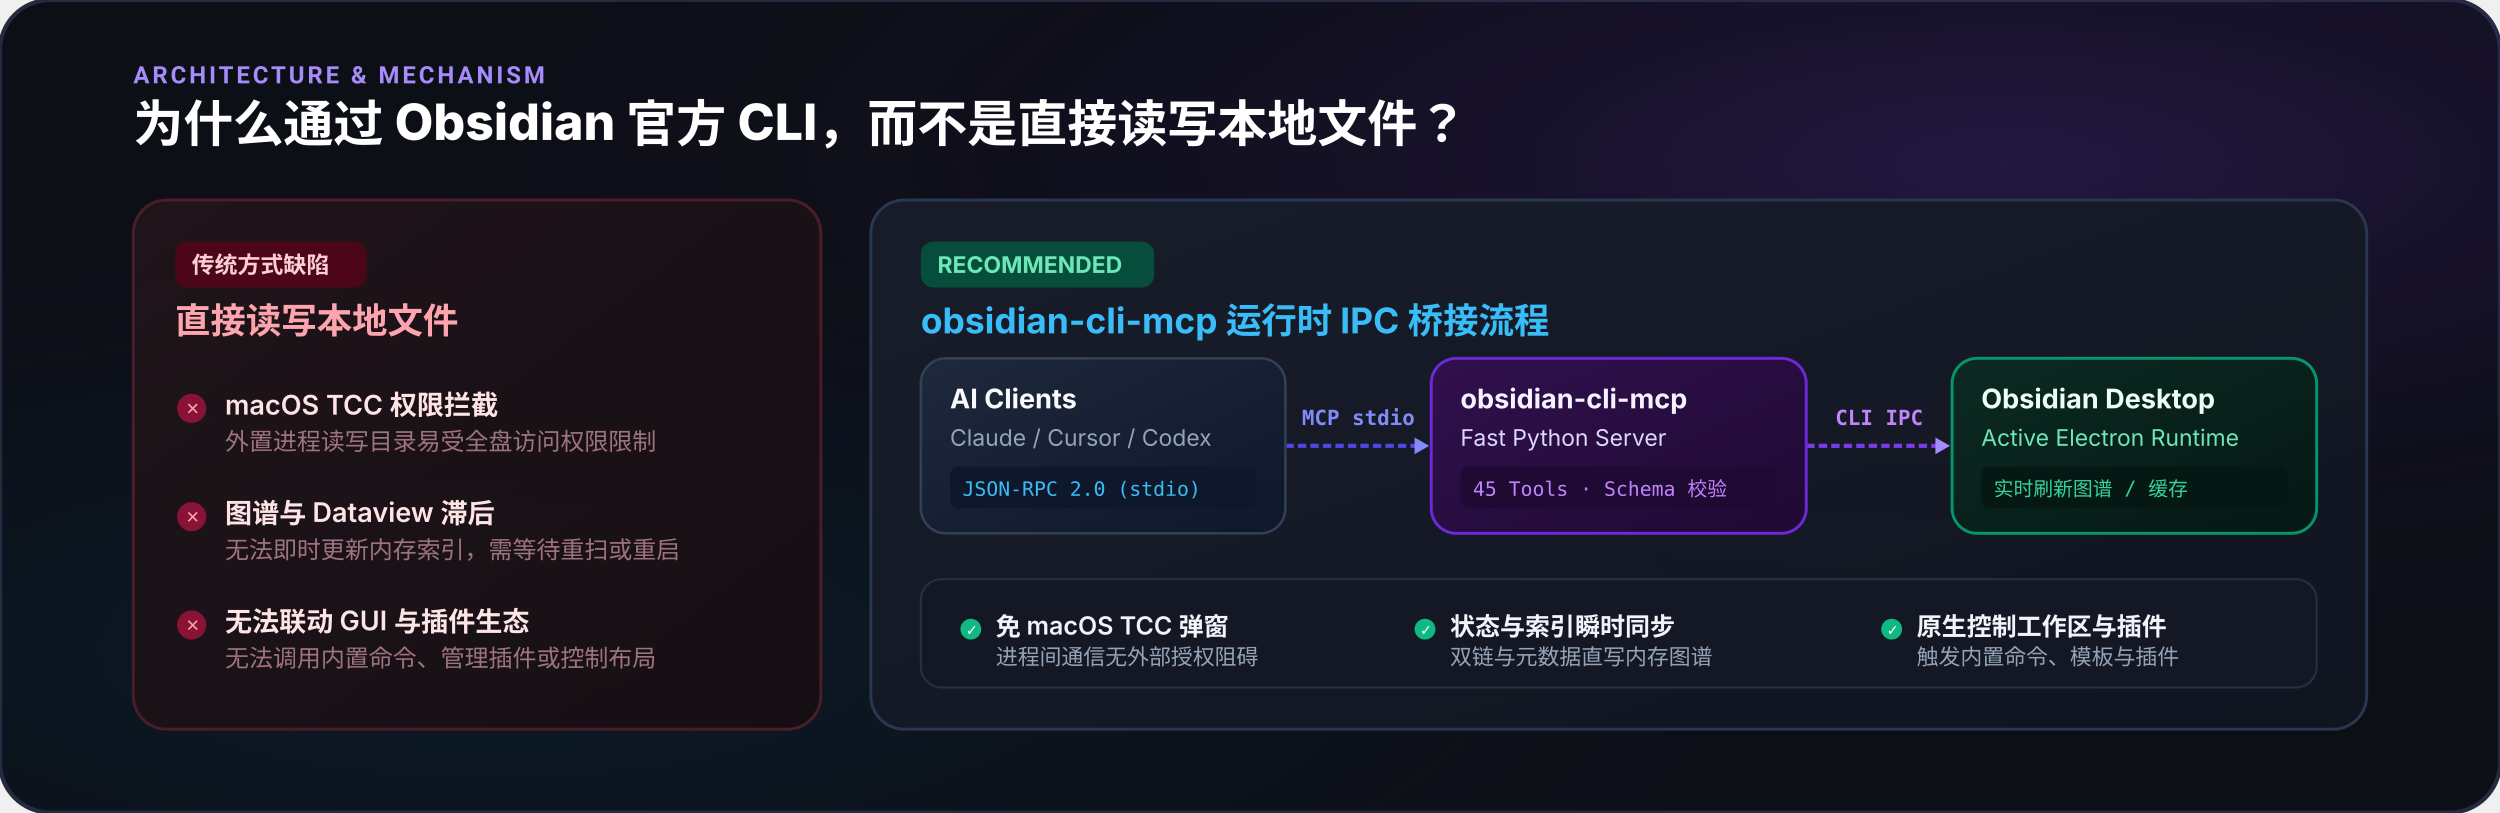
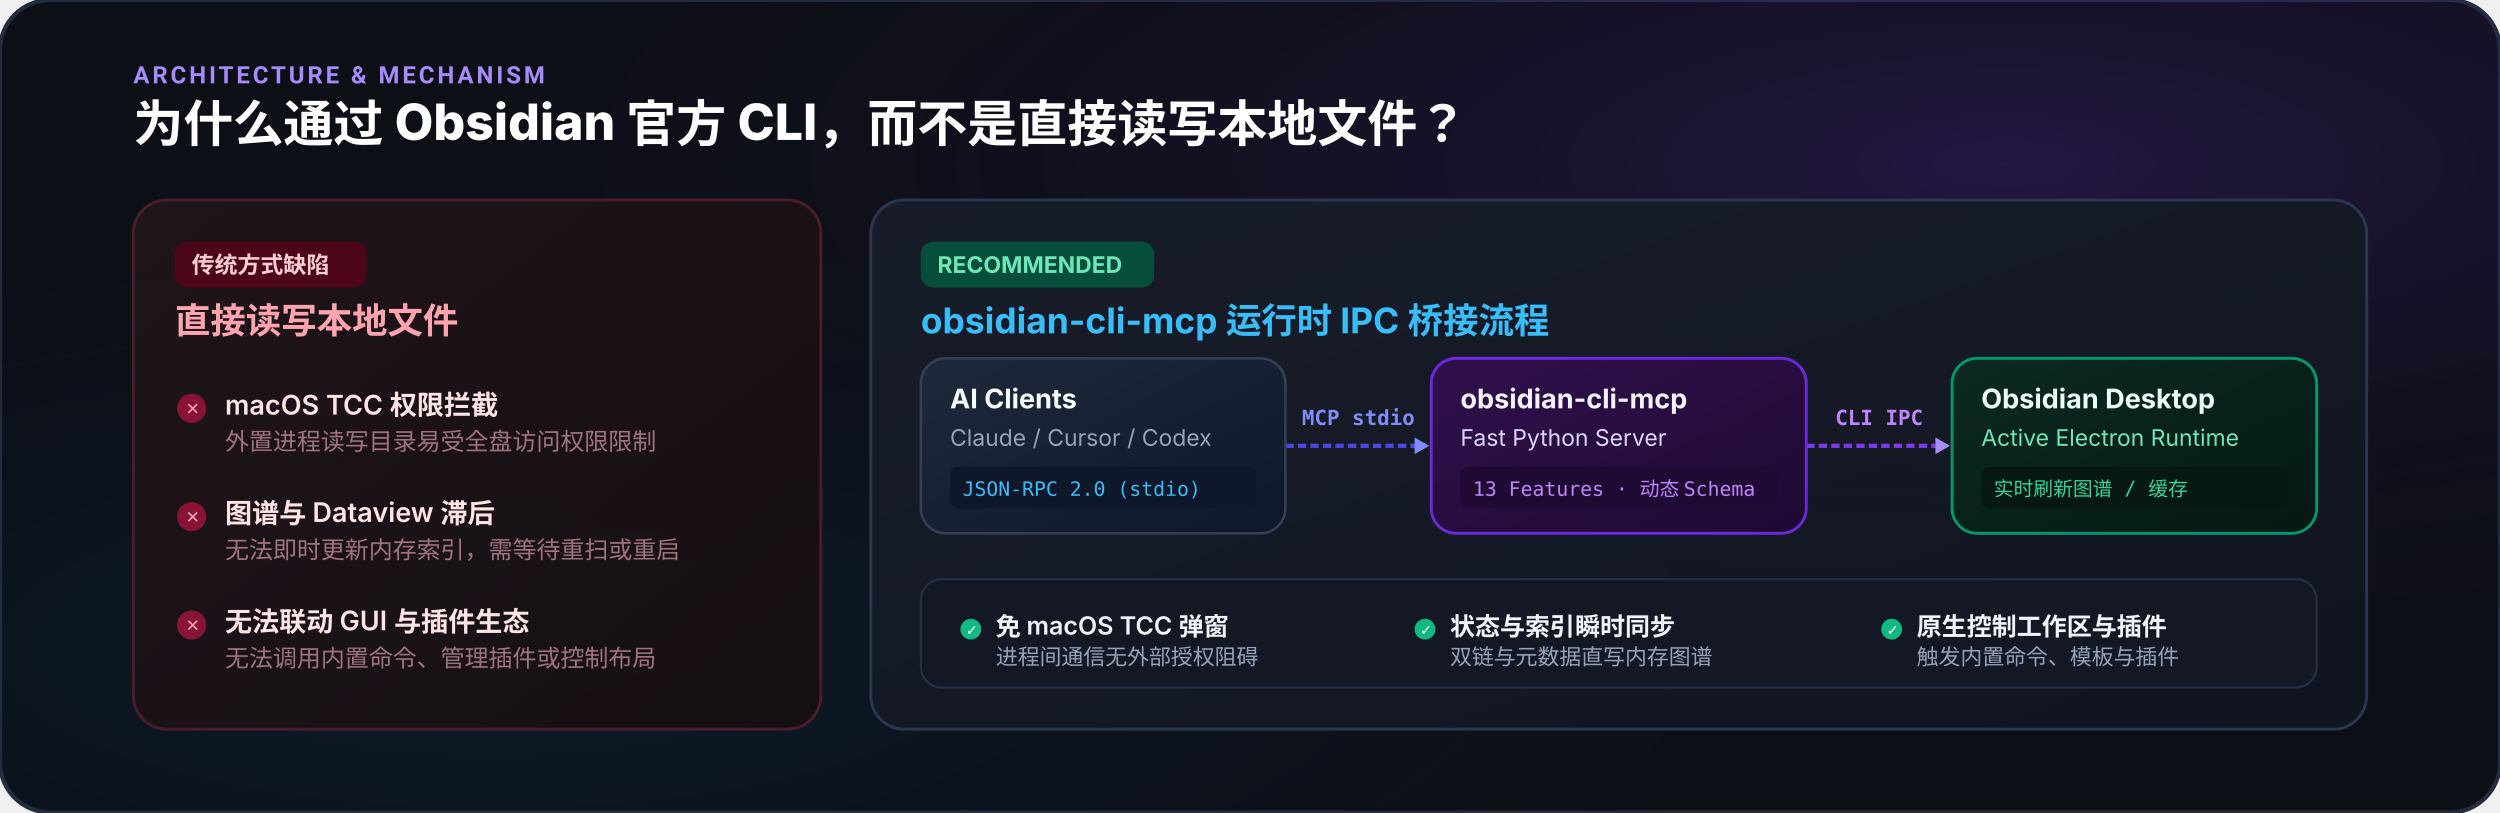
<svg xmlns="http://www.w3.org/2000/svg" width="1200" height="390" viewBox="0 0 1200 390" role="img" aria-labelledby="workflow-title workflow-desc">
  <defs>
    <radialGradient id="wf-glow-purple" cx="80%" cy="20%" r="65%">
      <stop offset="0%" stop-color="#7C3AED" stop-opacity="0.20" />
      <stop offset="60%" stop-color="#4C1D95" stop-opacity="0.04" />
      <stop offset="100%" stop-color="#0D0F17" stop-opacity="0" />
    </radialGradient>
    <radialGradient id="wf-glow-blue" cx="20%" cy="80%" r="55%">
      <stop offset="0%" stop-color="#0284C7" stop-opacity="0.12" />
      <stop offset="100%" stop-color="#0D0F17" stop-opacity="0" />
    </radialGradient>
    <linearGradient id="card-dark" x1="0%" y1="0%" x2="100%" y2="100%">
      <stop offset="0%" stop-color="#181D2B" stop-opacity="0.95" />
      <stop offset="100%" stop-color="#111520" stop-opacity="0.98" />
    </linearGradient>
    <linearGradient id="card-alert" x1="0%" y1="0%" x2="100%" y2="100%">
      <stop offset="0%" stop-color="#21151A" stop-opacity="0.9" />
      <stop offset="100%" stop-color="#150E12" stop-opacity="0.95" />
    </linearGradient>
    <linearGradient id="node-agent" x1="0%" y1="0%" x2="100%" y2="100%">
      <stop offset="0%" stop-color="#1E293B" />
      <stop offset="100%" stop-color="#0F172A" />
    </linearGradient>
    <linearGradient id="node-mcp" x1="0%" y1="0%" x2="100%" y2="100%">
      <stop offset="0%" stop-color="#31104D" />
      <stop offset="100%" stop-color="#1E0A33" />
    </linearGradient>
    <linearGradient id="node-obsidian" x1="0%" y1="0%" x2="100%" y2="100%">
      <stop offset="0%" stop-color="#0B2A22" />
      <stop offset="100%" stop-color="#061814" />
    </linearGradient>
  </defs>
  <rect width="1200" height="390" rx="24" fill="#0D0F17" stroke="#232B3E" stroke-width="2" />
  <rect width="1200" height="390" rx="24" fill="url(#wf-glow-purple)" />
  <rect width="1200" height="390" rx="24" fill="url(#wf-glow-blue)" />
  <g transform="translate(64, 40)">
    <text x="0" y="0" font-family="-apple-system, BlinkMacSystemFont, 'Segoe UI', Roboto, sans-serif" font-size="11.5" font-weight="700" fill="#A78BFA" letter-spacing="1.4">ARCHITECTURE &amp; MECHANISM</text>
    <text x="0" y="28" font-family="-apple-system, BlinkMacSystemFont, 'Segoe UI', 'PingFang SC', 'Microsoft YaHei', sans-serif" font-size="24" font-weight="800" fill="#FFFFFF">为什么通过 Obsidian 官方 CLI，而不是直接读写本地文件？</text>
  </g>
  <g transform="translate(64, 96)">
    <rect width="330" height="254" rx="16" fill="url(#card-alert)" stroke="#4A1D28" stroke-width="1.4" />
    <g transform="translate(20, 20)">
      <rect width="92" height="22" rx="6" fill="#4C0519" />
      <text x="8" y="15" font-family="-apple-system, BlinkMacSystemFont, 'Segoe UI', sans-serif" font-size="11" font-weight="700" fill="#FECDD3">传统方式缺陷</text>
      <text x="0" y="44" font-family="-apple-system, BlinkMacSystemFont, 'Segoe UI', 'PingFang SC', sans-serif" font-size="17" font-weight="700" fill="#FDA4AF">直接读写本地文件</text>
    </g>
    <g transform="translate(20, 92)">
      <circle cx="8" cy="8" r="7" fill="#881337" />
      <text x="5.5" y="11" font-family="'SF Mono', monospace" font-size="10" font-weight="800" fill="#FDA4AF">✕</text>
      <text x="24" y="11" font-family="-apple-system, BlinkMacSystemFont, 'Segoe UI', 'PingFang SC', sans-serif" font-size="13" font-weight="600" fill="#FFE4E6">macOS TCC 权限拦截</text>
      <text x="24" y="28" font-family="-apple-system, BlinkMacSystemFont, 'Segoe UI', 'PingFang SC', sans-serif" font-size="11.5" fill="#9F737E">外置进程读写目录易受全盘访问权限限制</text>
    </g>
    <g transform="translate(20, 144)">
      <circle cx="8" cy="8" r="7" fill="#881337" />
      <text x="5.5" y="11" font-family="'SF Mono', monospace" font-size="10" font-weight="800" fill="#FDA4AF">✕</text>
      <text x="24" y="11" font-family="-apple-system, BlinkMacSystemFont, 'Segoe UI', 'PingFang SC', sans-serif" font-size="13" font-weight="600" fill="#FFE4E6">图谱与 Dataview 滞后</text>
      <text x="24" y="28" font-family="-apple-system, BlinkMacSystemFont, 'Segoe UI', 'PingFang SC', sans-serif" font-size="11.5" fill="#9F737E">无法即时更新内存索引，需等待重扫或重启</text>
    </g>
    <g transform="translate(20, 196)">
      <circle cx="8" cy="8" r="7" fill="#881337" />
      <text x="5.5" y="11" font-family="'SF Mono', monospace" font-size="10" font-weight="800" fill="#FDA4AF">✕</text>
      <text x="24" y="11" font-family="-apple-system, BlinkMacSystemFont, 'Segoe UI', 'PingFang SC', sans-serif" font-size="13" font-weight="600" fill="#FFE4E6">无法联动 GUI 与插件生态</text>
      <text x="24" y="28" font-family="-apple-system, BlinkMacSystemFont, 'Segoe UI', 'PingFang SC', sans-serif" font-size="11.5" fill="#9F737E">无法调用内置命令、管理插件或控制布局</text>
    </g>
  </g>
  <g transform="translate(418, 96)">
    <rect width="718" height="254" rx="16" fill="url(#card-dark)" stroke="#2B3650" stroke-width="1.4" />
    <g transform="translate(24, 20)">
      <rect width="112" height="22" rx="6" fill="#064E3B" />
      <text x="8" y="15" font-family="-apple-system, BlinkMacSystemFont, 'Segoe UI', sans-serif" font-size="11" font-weight="700" fill="#6EE7B7">RECOMMENDED</text>
      <text x="0" y="44" font-family="-apple-system, BlinkMacSystemFont, 'Segoe UI', 'PingFang SC', sans-serif" font-size="17" font-weight="700" fill="#38BDF8">
        obsidian-cli-mcp 运行时 IPC 桥接流程
      </text>
    </g>
    <g transform="translate(24, 76)">
      <line x1="175" y1="42" x2="241" y2="42" stroke="#4F46E5" stroke-width="2" stroke-dasharray="4 2" />
      <polygon points="244,42 237,38 237,46" fill="#818CF8" />
      <text x="210" y="32" text-anchor="middle" font-family="'SF Mono', monospace" font-size="10" font-weight="600" fill="#818CF8">MCP stdio</text>
      <line x1="425" y1="42" x2="491" y2="42" stroke="#7C3AED" stroke-width="2" stroke-dasharray="4 2" />
      <polygon points="494,42 487,38 487,46" fill="#A78BFA" />
      <text x="460" y="32" text-anchor="middle" font-family="'SF Mono', monospace" font-size="10" font-weight="600" fill="#C084FC">CLI IPC</text>
      <g transform="translate(0, 0)">
        <rect width="175" height="84" rx="12" fill="url(#node-agent)" stroke="#334155" stroke-width="1.2" />
        <text x="14" y="24" font-family="-apple-system, BlinkMacSystemFont, 'Segoe UI', sans-serif" font-size="13" font-weight="700" fill="#F8FAFC">AI Clients</text>
        <text x="14" y="42" font-family="-apple-system, BlinkMacSystemFont, 'Segoe UI', sans-serif" font-size="11" fill="#94A3B8">Claude / Cursor / Codex</text>
        <rect x="14" y="52" width="147" height="20" rx="4" fill="#0F172A" />
        <text x="20" y="66" font-family="'SF Mono', monospace" font-size="9.5" fill="#38BDF8">JSON-RPC 2.0 (stdio)</text>
      </g>
      <g transform="translate(245, 0)">
        <rect width="180" height="84" rx="12" fill="url(#node-mcp)" stroke="#6D28D9" stroke-width="1.4" />
        <text x="14" y="24" font-family="-apple-system, BlinkMacSystemFont, 'Segoe UI', sans-serif" font-size="13" font-weight="700" fill="#F5F3FF">obsidian-cli-mcp</text>
        <text x="14" y="42" font-family="-apple-system, BlinkMacSystemFont, 'Segoe UI', sans-serif" font-size="11" fill="#DDD6FE">Fast Python Server</text>
        <rect x="14" y="52" width="152" height="20" rx="4" fill="#1E0A33" />
-         <text x="20" y="66" font-family="'SF Mono', monospace" font-size="9.5" fill="#C084FC">45 Tools · Schema 校验</text>
+         <text x="20" y="66" font-family="'SF Mono', monospace" font-size="9.5" fill="#C084FC">13 Features · 动态 Schema</text>
      </g>
      <g transform="translate(495, 0)">
        <rect width="175" height="84" rx="12" fill="url(#node-obsidian)" stroke="#059669" stroke-width="1.4" />
        <text x="14" y="24" font-family="-apple-system, BlinkMacSystemFont, 'Segoe UI', sans-serif" font-size="13" font-weight="700" fill="#ECFDF5">Obsidian Desktop</text>
        <text x="14" y="42" font-family="-apple-system, BlinkMacSystemFont, 'Segoe UI', sans-serif" font-size="11" fill="#6EE7B7">Active Electron Runtime</text>
        <rect x="14" y="52" width="147" height="20" rx="4" fill="#061814" />
        <text x="20" y="66" font-family="'SF Mono', monospace" font-size="9.5" fill="#34D399">实时刷新图谱 / 缓存</text>
      </g>
    </g>
    <g transform="translate(24, 182)">
      <rect width="670" height="52" rx="10" fill="#131824" stroke="#252F46" stroke-width="1" />
      <g transform="translate(18, 14)">
        <circle cx="6" cy="10" r="5" fill="#10B981" />
        <text x="4" y="13" font-family="'SF Mono', monospace" font-size="8" font-weight="800" fill="#FFFFFF">✓</text>
        <text x="18" y="13" font-family="-apple-system, BlinkMacSystemFont, 'Segoe UI', 'PingFang SC', sans-serif" font-size="12" font-weight="600" fill="#F1F5F9">免 macOS TCC 弹窗</text>
        <text x="18" y="27" font-family="-apple-system, BlinkMacSystemFont, 'Segoe UI', 'PingFang SC', sans-serif" font-size="10.5" fill="#94A3B8">进程间通信无外部授权阻碍</text>
      </g>
      <g transform="translate(236, 14)">
        <circle cx="6" cy="10" r="5" fill="#10B981" />
        <text x="4" y="13" font-family="'SF Mono', monospace" font-size="8" font-weight="800" fill="#FFFFFF">✓</text>
        <text x="18" y="13" font-family="-apple-system, BlinkMacSystemFont, 'Segoe UI', 'PingFang SC', sans-serif" font-size="12" font-weight="600" fill="#F1F5F9">状态与索引瞬时同步</text>
        <text x="18" y="27" font-family="-apple-system, BlinkMacSystemFont, 'Segoe UI', 'PingFang SC', sans-serif" font-size="10.5" fill="#94A3B8">双链与元数据直写内存图谱</text>
      </g>
      <g transform="translate(460, 14)">
        <circle cx="6" cy="10" r="5" fill="#10B981" />
        <text x="4" y="13" font-family="'SF Mono', monospace" font-size="8" font-weight="800" fill="#FFFFFF">✓</text>
        <text x="18" y="13" font-family="-apple-system, BlinkMacSystemFont, 'Segoe UI', 'PingFang SC', sans-serif" font-size="12" font-weight="600" fill="#F1F5F9">原生控制工作区与插件</text>
        <text x="18" y="27" font-family="-apple-system, BlinkMacSystemFont, 'Segoe UI', 'PingFang SC', sans-serif" font-size="10.5" fill="#94A3B8">触发内置命令、模板与插件</text>
      </g>
    </g>
  </g>
</svg>
